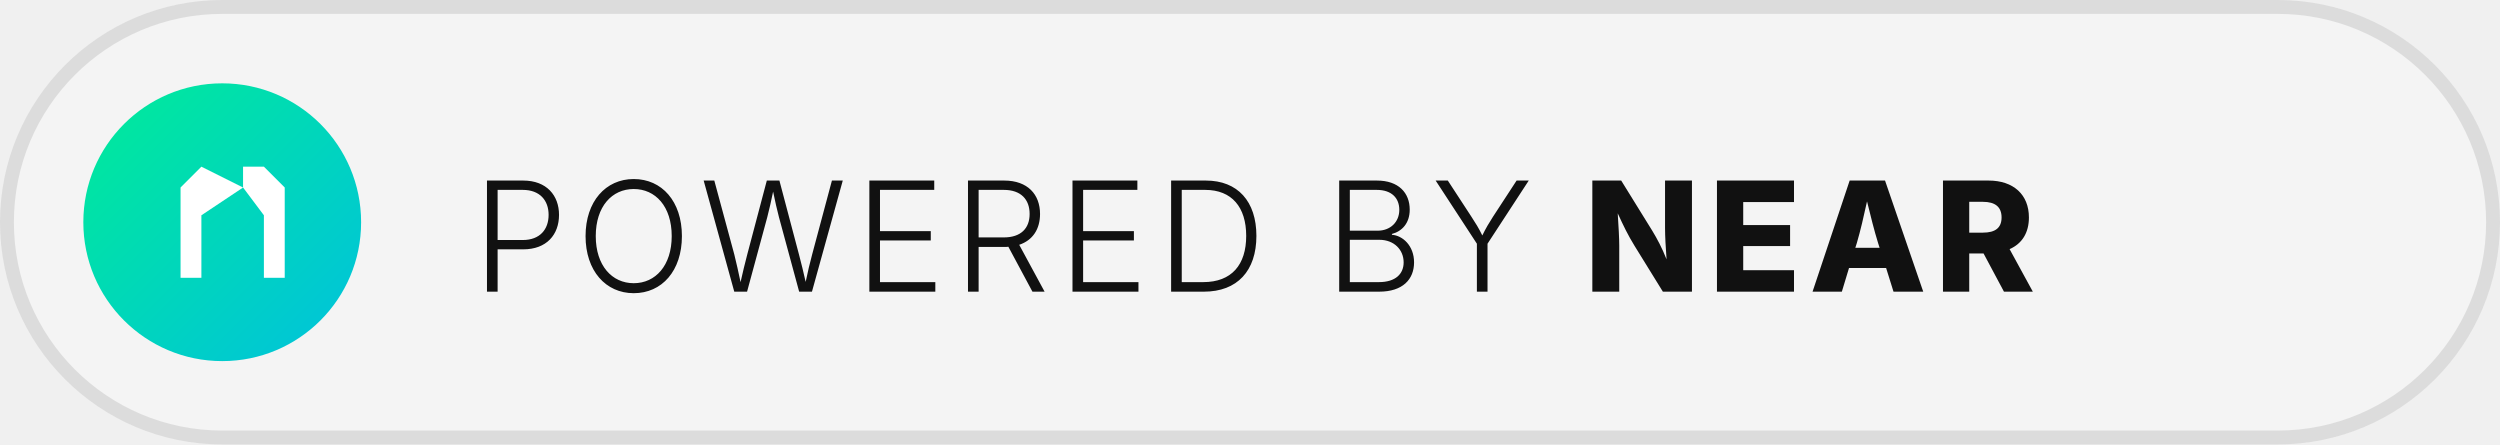
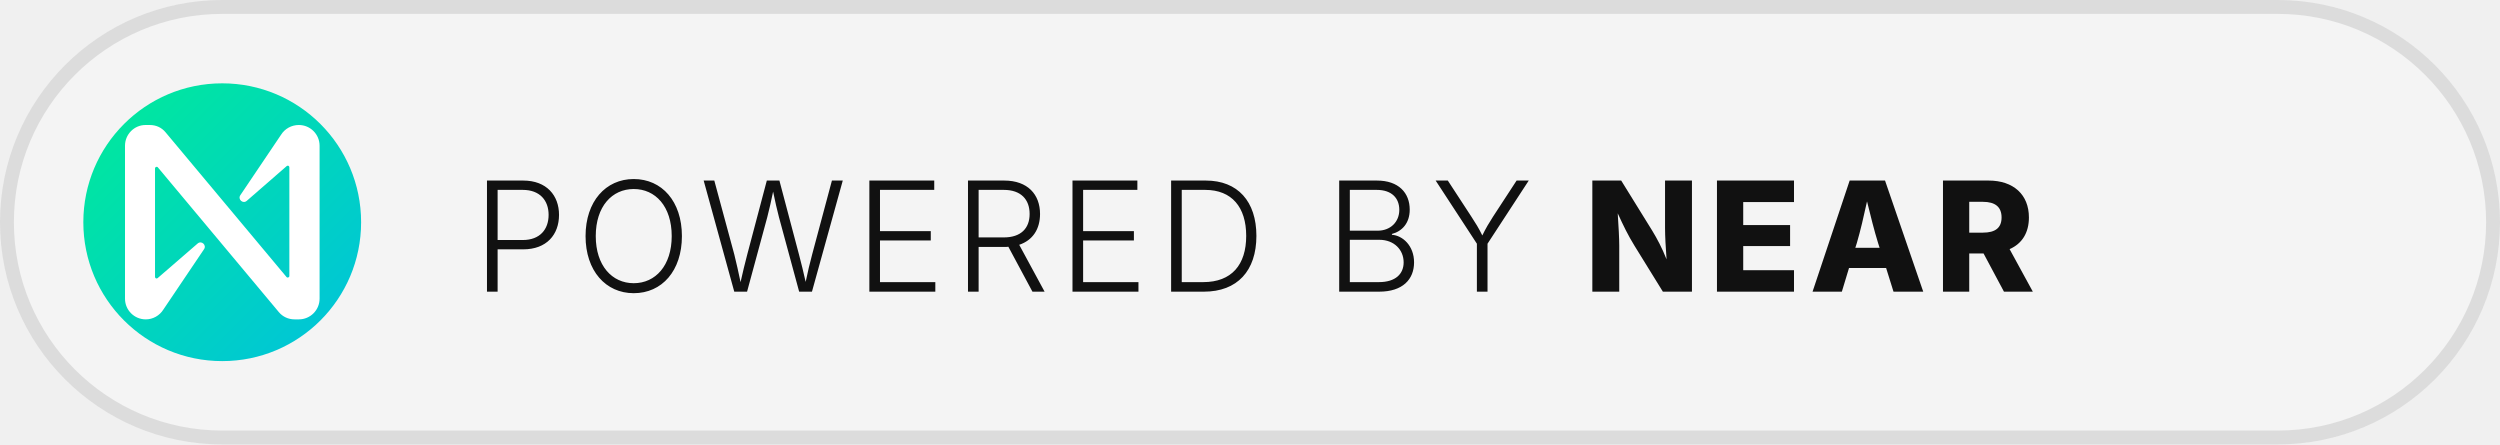
<svg xmlns="http://www.w3.org/2000/svg" width="180" height="32" viewBox="0 0 180 32" fill="none">
  <rect width="180" height="32" rx="16" fill="#F4F4F4" />
  <rect x="0.5" y="0.5" width="179" height="31" rx="15.5" stroke="#000000" stroke-opacity="0.1" />
  <circle cx="16" cy="16" r="10" fill="url(#paint1_linear)" />
-   <path d="M14.5 12H17.5V13.5M14.5 12L13 13.5V20H14.5V15.5L17.5 13.5L19 15.5V20H20.5V13.5L19 12H14.5Z" fill="white" />
+   <path d="M72.2,4.6L53.4,32.5c-1.3,1.9,1.2,4.2,3,2.6L74.9,19c0.5-0.4,1.2-0.1,1.2,0.6v50.3c0,0.7-0.9,1-1.3,0.5l-56-67 C17,1.2,14.4,0,11.5,0h-2C4.3,0,0,4.3,0,9.6v70.8C0,85.7,4.3,90,9.6,90c3.3,0,6.4-1.7,8.2-4.6l18.8-27.9c1.3-1.9-1.2-4.2-3-2.6 l-18.5,16c-0.5,0.4-1.2,0.1-1.2-0.6V20.1c0-0.7,0.9-1,1.3-0.5l56,67c1.8,2.2,4.5,3.4,7.3,3.4h2c5.3,0,9.6-4.3,9.6-9.6V9.6 c0-5.3-4.3-9.6-9.6-9.6C77.1,0,74,1.7,72.2,4.6z" fill="white" transform="translate(9, 9) scale(0.1555)" />
  <text x="34" y="21" fill="#111" style="font-family: 'Inter', sans-serif; font-size: 11px; font-weight: 300; letter-spacing: 0.05em;">POWERED BY <tspan font-weight="800">NEAR</tspan>
  </text>
  <defs>
    <linearGradient id="paint1_linear" x1="6" y1="6" x2="26" y2="26" gradientUnits="userSpaceOnUse">
      <stop stop-color="#00EC97" />
      <stop offset="1" stop-color="#00C1DE" />
    </linearGradient>
  </defs>
</svg>
